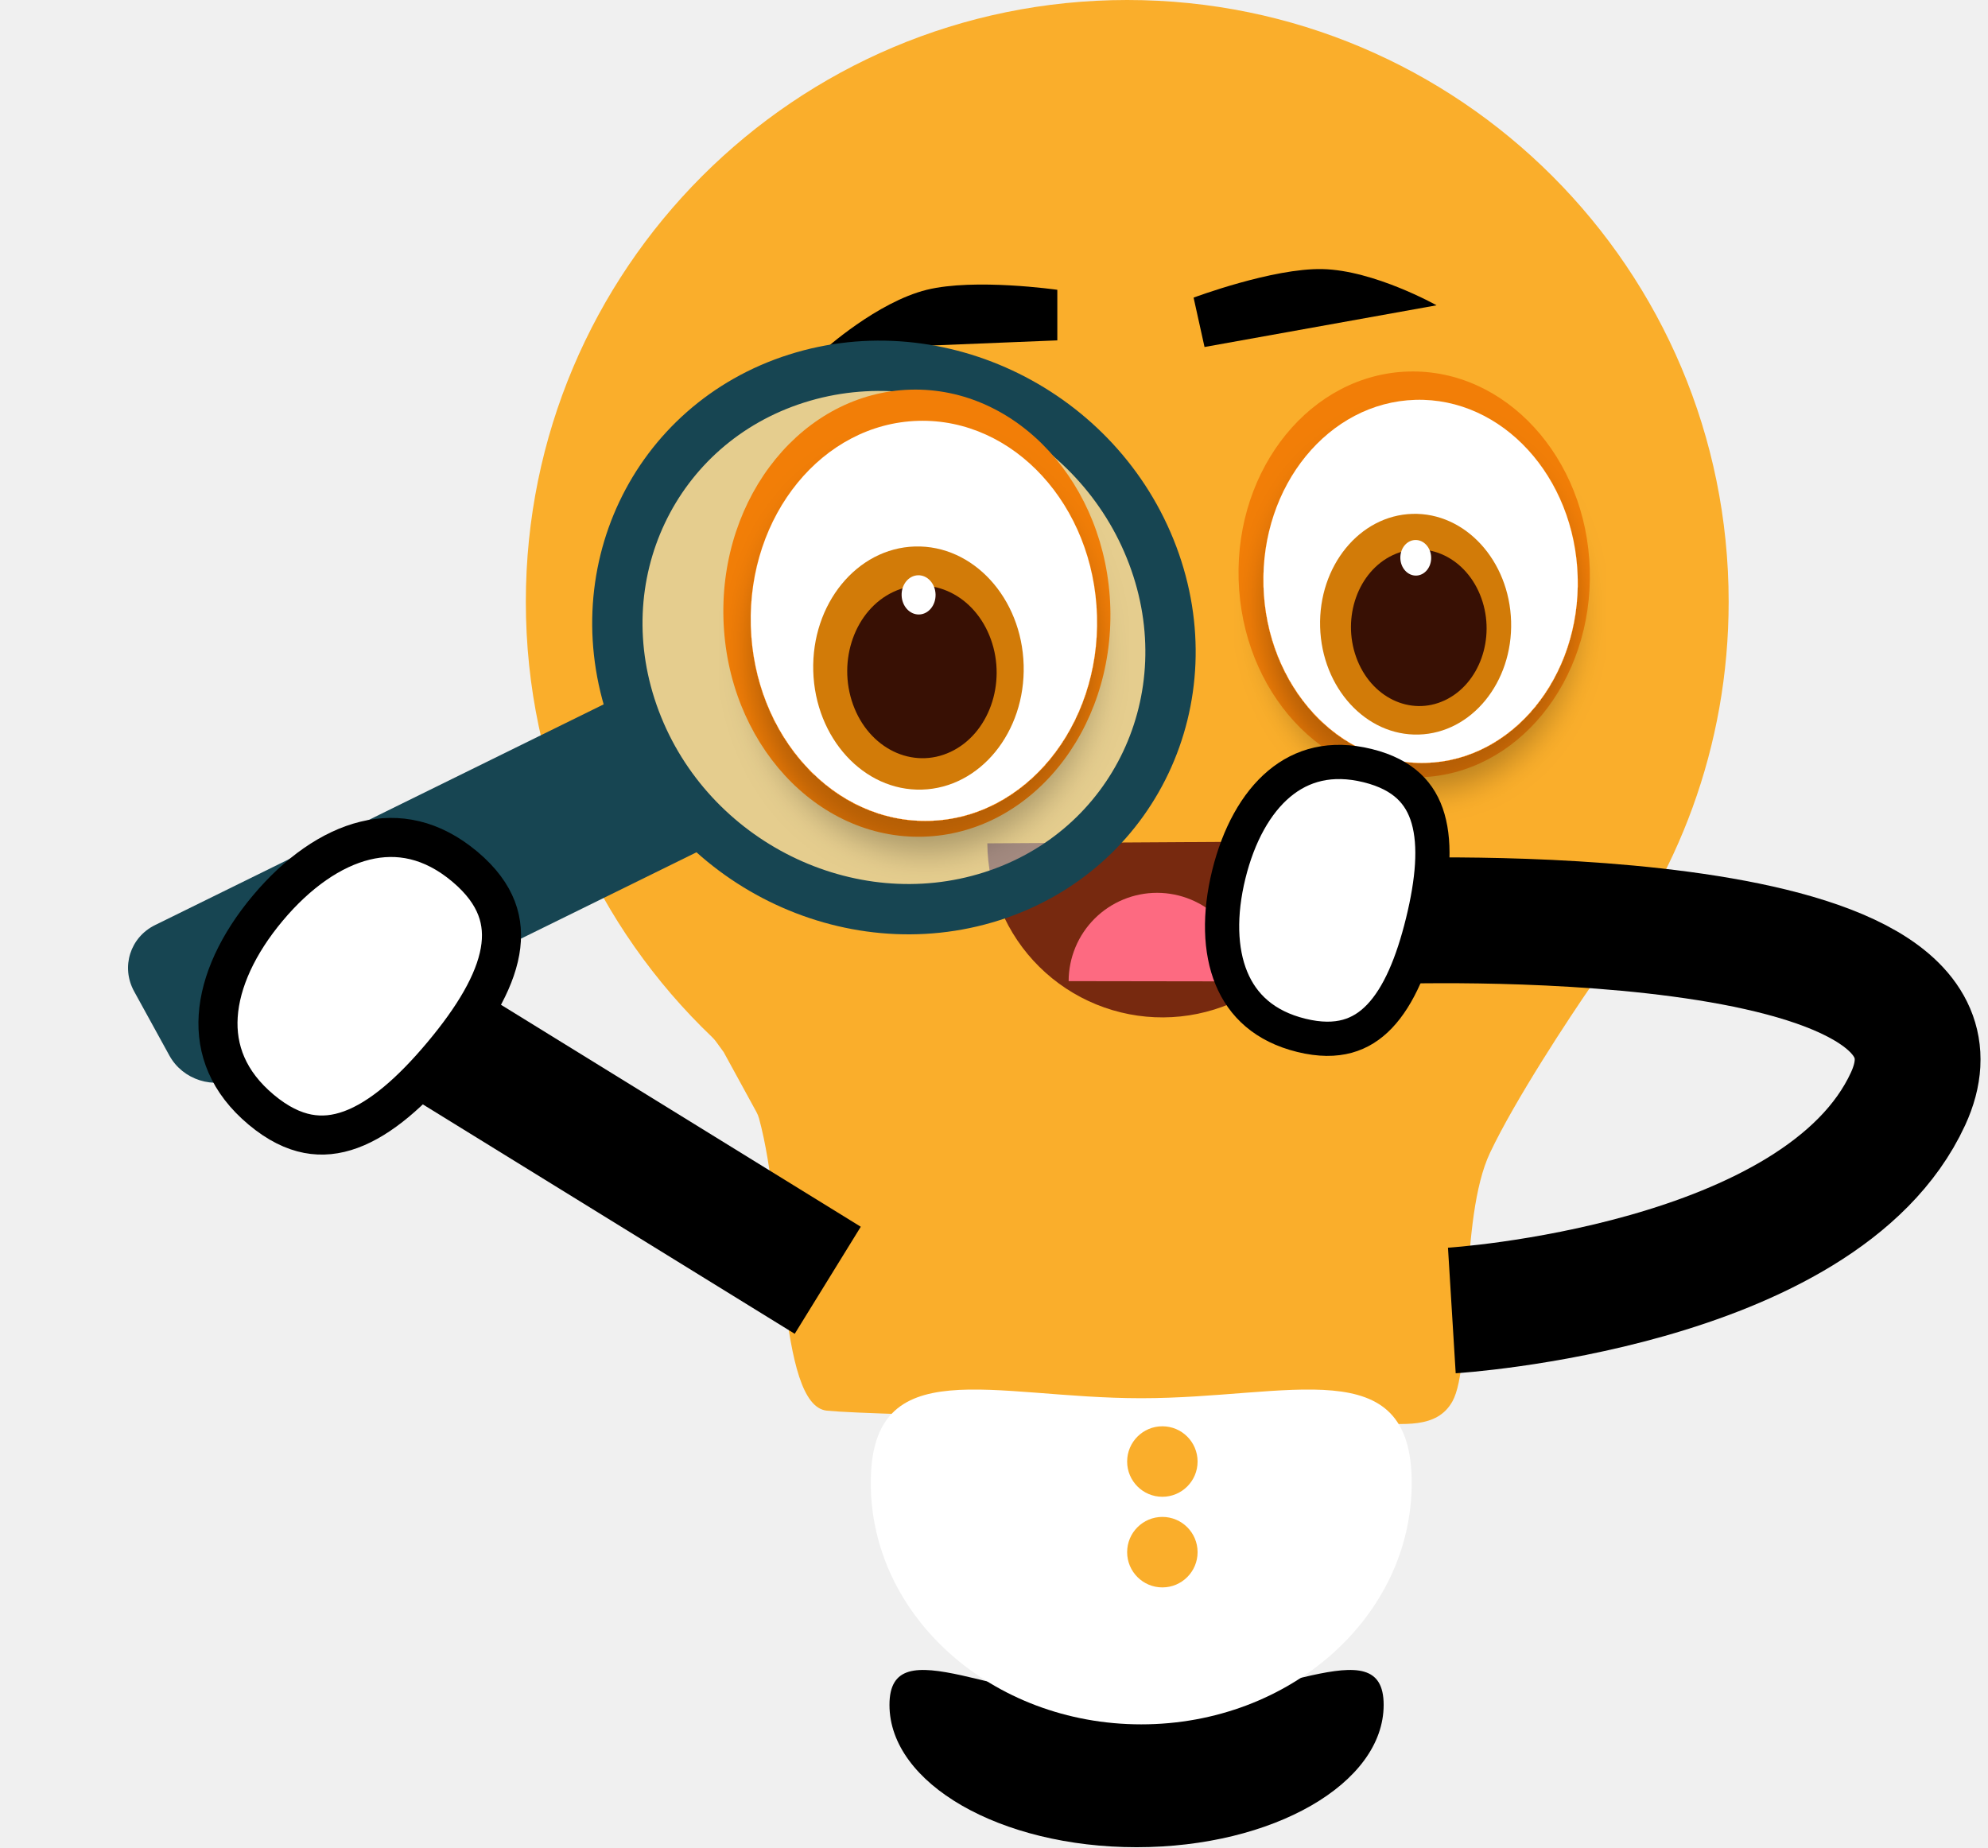
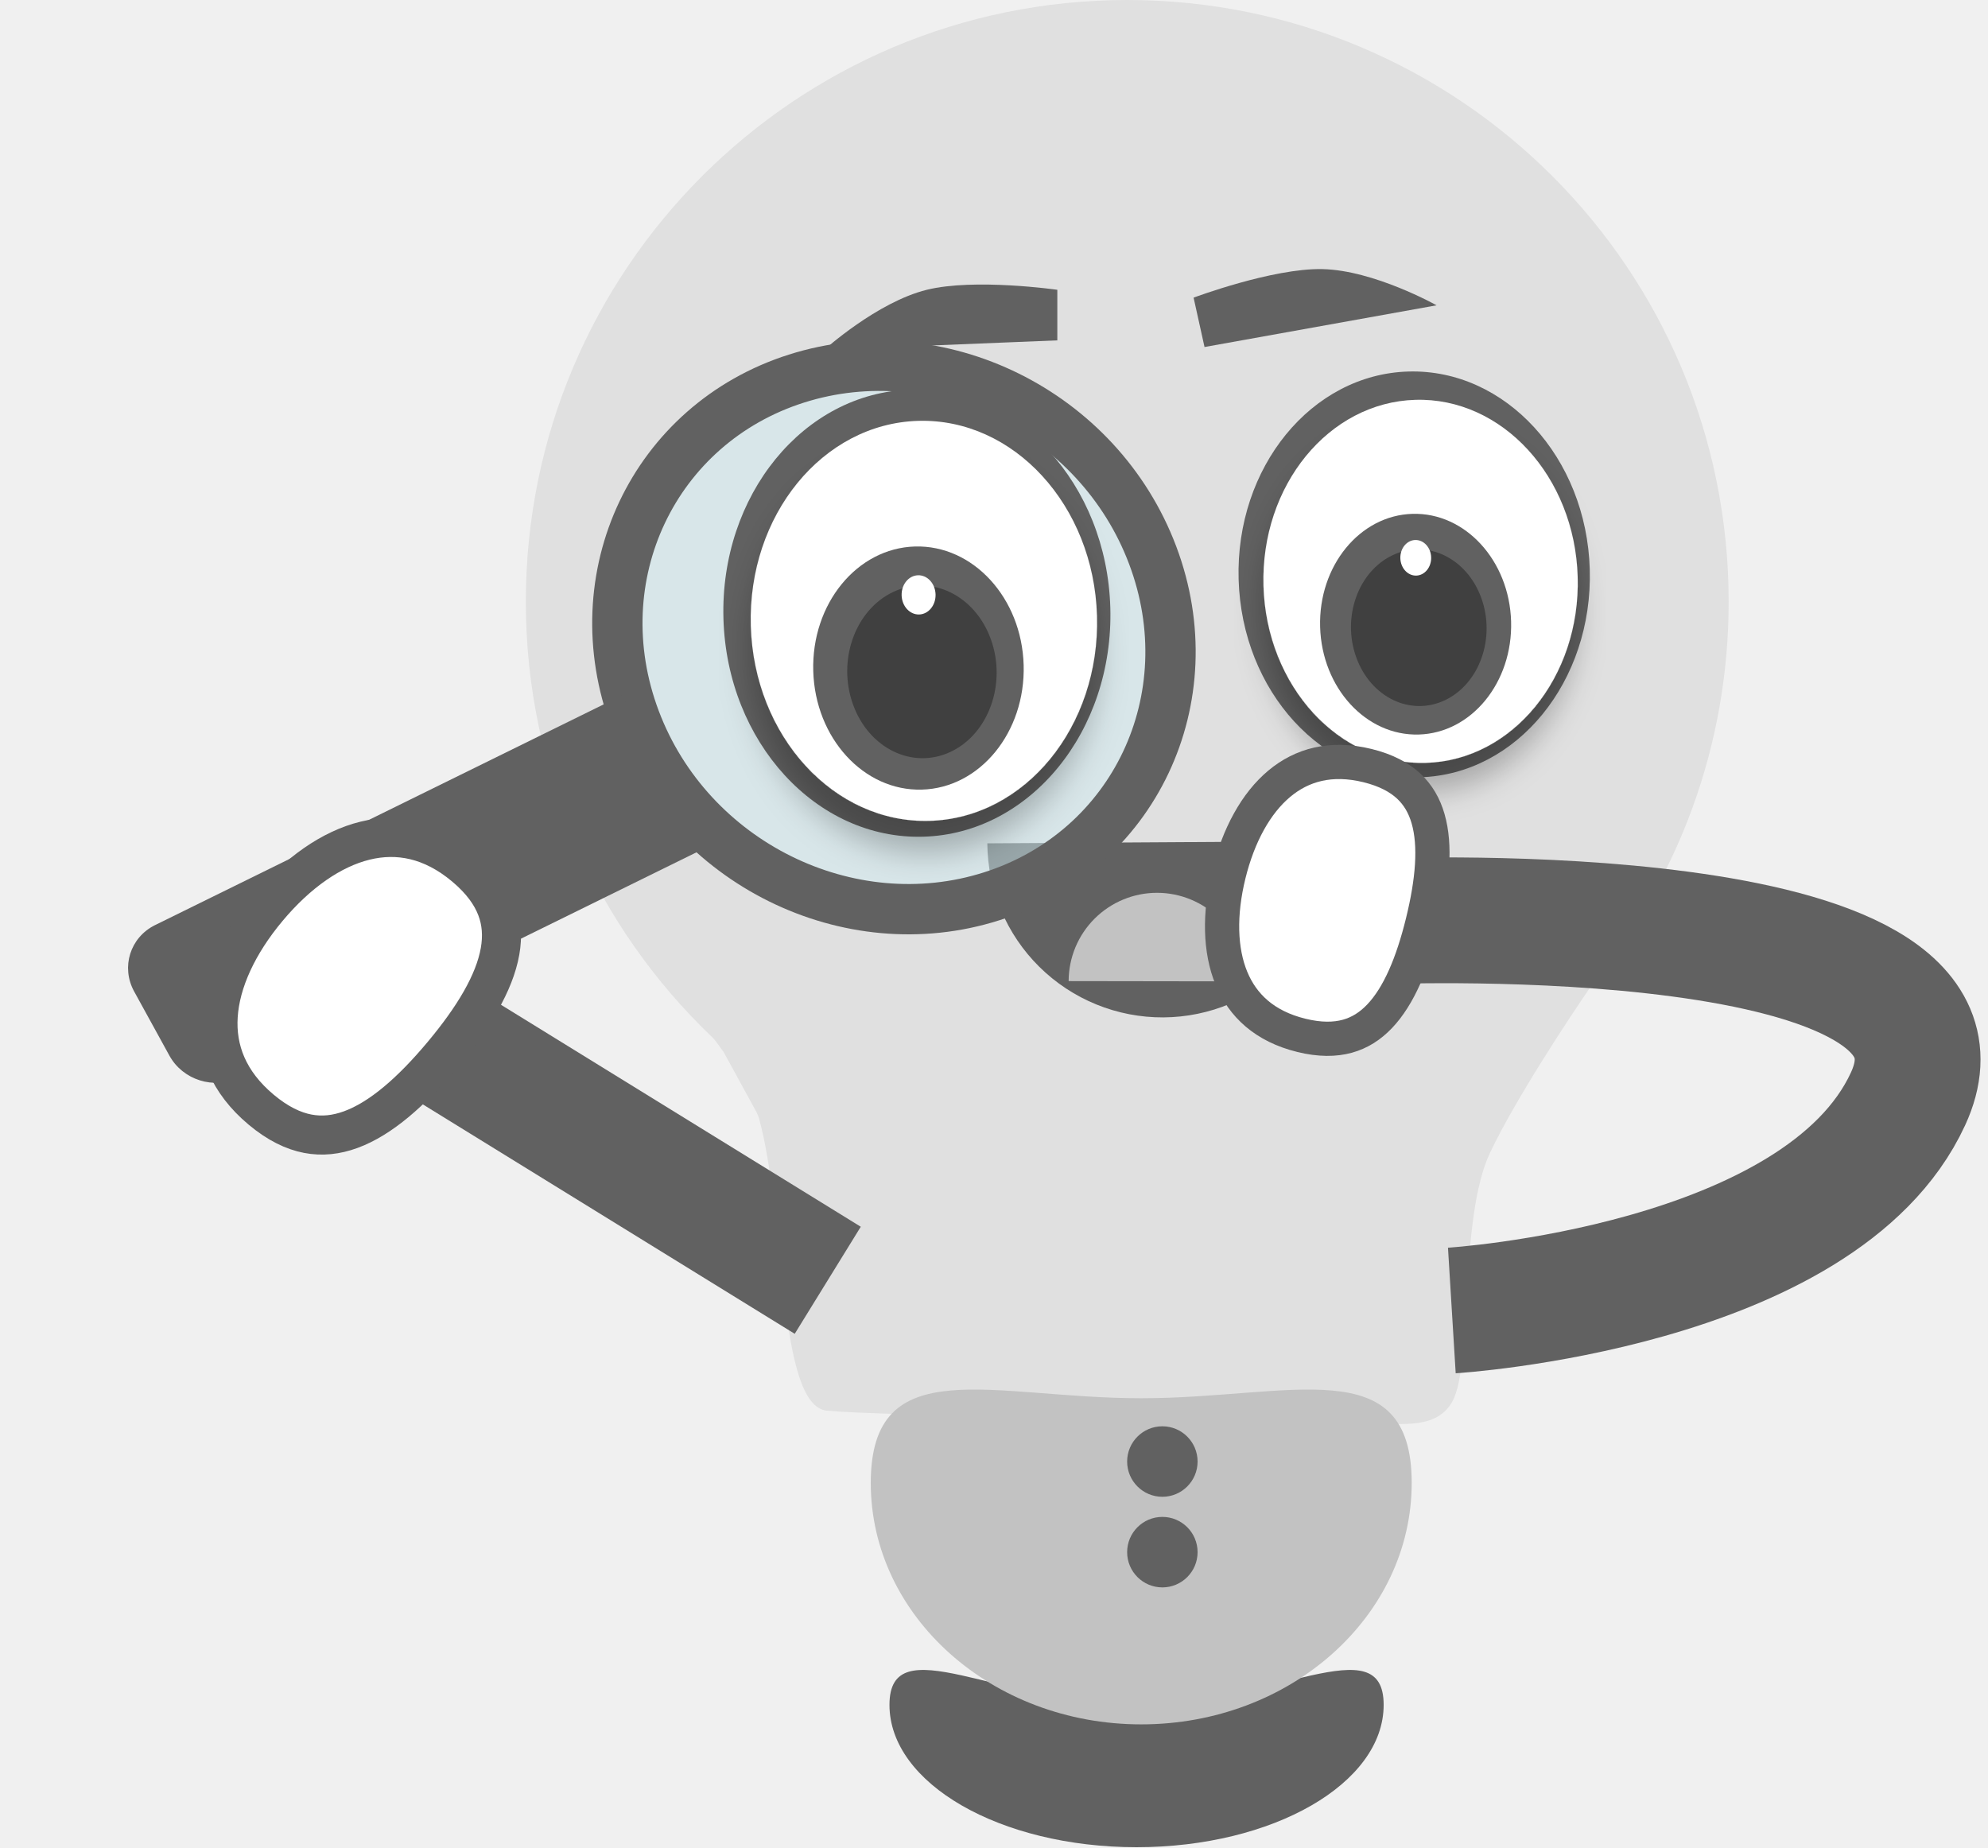
<svg xmlns="http://www.w3.org/2000/svg" width="226" height="210" viewBox="0 0 226 210" fill="none">
-   <path d="M128.147 0C165.907 0 196.517 30.628 196.517 68.409C196.517 84.84 190.727 99.917 181.078 111.711C181.068 111.723 181.076 111.741 181.092 111.741C181.106 111.742 181.115 111.757 181.107 111.769C178.371 115.718 172.229 125.057 169.391 131.051C165.835 138.56 167.427 155.127 165.124 159.298C163.346 162.516 159.433 161.847 155.877 161.801C137.623 161.562 99.694 160.943 94.003 160.371C88.377 159.805 89.358 138.33 86.285 127.134C86.216 126.881 86.117 126.644 85.991 126.414L82.268 119.608L81.383 118.394C81.254 118.218 81.109 118.054 80.951 117.903C67.906 105.445 59.778 87.877 59.778 68.409C59.778 30.628 90.388 0 128.147 0Z" fill="#FAAE2B" />
-   <ellipse cx="23.074" cy="19.968" rx="23.074" ry="19.968" transform="matrix(0.0286324 0.99959 -0.999589 0.0286651 180.068 41.665)" fill="#F27E07" />
-   <g filter="url(#filter0_d_2014_5460)">
-     <ellipse cx="20.645" cy="17.866" rx="20.645" ry="17.866" transform="matrix(0.0286324 0.99959 -0.999589 0.0286651 178.762 44.9434)" fill="white" />
+   <path d="M128.147 0C165.907 0 196.517 30.628 196.517 68.409C196.517 84.84 190.727 99.917 181.078 111.711C181.068 111.723 181.076 111.741 181.092 111.741C181.106 111.742 181.115 111.757 181.107 111.769C178.371 115.718 172.229 125.057 169.391 131.051C165.835 138.56 167.427 155.127 165.124 159.298C163.346 162.516 159.433 161.847 155.877 161.801C137.623 161.562 99.694 160.943 94.003 160.371C88.377 159.805 89.358 138.33 86.285 127.134C86.216 126.881 86.117 126.644 85.991 126.414L82.268 119.608L81.383 118.394C81.254 118.218 81.109 118.054 80.951 117.903C67.906 105.445 59.778 87.877 59.778 68.409C59.778 30.628 90.388 0 128.147 0Z" fill="#E0E0E0" />
+   <ellipse cx="23.074" cy="19.968" rx="23.074" ry="19.968" transform="matrix(0.0286324 0.99959 -0.999589 0.0286651 180.068 41.6641)" fill="#616161" />
+   <g filter="url(#filter0_d_2014_5494)">
+     <ellipse cx="20.645" cy="17.866" rx="20.645" ry="17.866" transform="matrix(0.0286324 0.99959 -0.999589 0.0286651 178.762 44.9414)" fill="white" />
  </g>
-   <ellipse cx="12.549" cy="10.86" rx="12.549" ry="10.86" transform="matrix(0.0286324 0.99959 -0.999589 0.0286651 171.426 58.1084)" fill="#D27B08" />
-   <ellipse cx="8.765" cy="7.867" rx="8.765" ry="7.867" transform="matrix(0.338251 0.941046 -0.90441 0.426694 165.441 59.7568)" fill="#381004" />
-   <ellipse cx="2.024" cy="1.752" rx="2.024" ry="1.752" transform="matrix(0.0286324 0.99959 -0.999589 0.0286651 162.639 61.3389)" fill="white" />
-   <path d="M157.297 193.82C157.297 202.756 144.721 210 129.207 210C113.693 210 101.117 202.756 101.117 193.82C101.117 184.884 113.693 193.82 129.207 193.82C144.721 193.82 157.297 184.884 157.297 193.82Z" fill="black" />
-   <path d="M160.485 168.583C160.485 183.743 146.719 196.033 129.738 196.033C112.757 196.033 98.991 183.743 98.991 168.583C98.991 153.423 112.757 158.956 129.738 158.956C146.719 158.956 160.485 153.423 160.485 168.583Z" fill="white" />
-   <path d="M120.198 32.946V38.695L93.698 39.773C93.698 39.773 99.705 34.342 105.358 32.946C110.804 31.602 120.198 32.946 120.198 32.946Z" fill="black" />
-   <path d="M135.69 33.836L136.933 39.449L163.312 34.708C163.312 34.708 156.212 30.718 150.332 30.591C144.669 30.47 135.69 33.836 135.69 33.836Z" fill="black" />
-   <path d="M112.242 95.874C112.258 98.489 112.788 101.075 113.803 103.484C114.818 105.894 116.297 108.08 118.157 109.917C120.016 111.754 122.218 113.207 124.639 114.193C127.059 115.179 129.65 115.678 132.263 115.662C134.876 115.646 137.46 115.115 139.869 114.099C142.277 113.084 144.461 111.604 146.298 109.743C148.134 107.883 149.586 105.679 150.571 103.258C151.556 100.836 152.055 98.244 152.039 95.629L132.14 95.752L112.242 95.874Z" fill="#77290F" />
-   <path d="M141.582 111.57C141.584 110.25 141.326 108.942 140.822 107.721C140.319 106.501 139.581 105.391 138.649 104.456C137.717 103.521 136.611 102.779 135.392 102.272C134.174 101.765 132.868 101.503 131.548 101.501C130.229 101.499 128.922 101.757 127.702 102.261C126.482 102.764 125.373 103.503 124.439 104.435C123.504 105.368 122.762 106.475 122.256 107.694C121.749 108.913 121.487 110.22 121.485 111.54L131.533 111.555L141.582 111.57Z" fill="#FD6A81" />
-   <path d="M131.038 63.119C137.177 79.416 128.913 96.752 112.712 101.904C96.511 107.055 78.352 98.122 72.212 81.825C66.073 65.528 74.338 48.193 90.538 43.041C106.739 37.889 124.899 46.822 131.038 63.119Z" fill="#D0EDF3" fill-opacity="0.5" stroke="#174552" stroke-width="5.72" />
-   <path d="M70.982 78.915L80.503 96.24L27.146 122.493C24.312 123.888 20.781 122.774 19.259 120.005L15.249 112.707C13.727 109.938 14.791 106.563 17.626 105.168L70.982 78.915Z" fill="#174552" />
-   <ellipse cx="25.421" cy="21.999" rx="25.421" ry="21.999" transform="matrix(0.0286324 0.99959 -0.999589 0.0286651 125.495 43.668)" fill="#F27E07" />
-   <g filter="url(#filter1_d_2014_5460)">
-     <ellipse cx="22.745" cy="19.683" rx="22.745" ry="19.683" transform="matrix(0.0286324 0.99959 -0.999589 0.0286651 124.055 47.2793)" fill="white" />
+   <ellipse cx="12.549" cy="10.86" rx="12.549" ry="10.86" transform="matrix(0.0286324 0.99959 -0.999589 0.0286651 171.426 58.1055)" fill="#616161" />
+   <ellipse cx="8.765" cy="7.867" rx="8.765" ry="7.867" transform="matrix(0.338251 0.941046 -0.90441 0.426694 165.441 59.7539)" fill="#404040" />
+   <ellipse cx="2.024" cy="1.752" rx="2.024" ry="1.752" transform="matrix(0.0286324 0.99959 -0.999589 0.0286651 162.639 61.3398)" fill="white" />
+   <path d="M157.297 193.819C157.297 202.755 144.721 209.999 129.207 209.999C113.693 209.999 101.117 202.755 101.117 193.819C101.117 184.883 113.693 193.819 129.207 193.819C144.721 193.819 157.297 184.883 157.297 193.819Z" fill="#616161" />
+   <path d="M160.485 168.585C160.485 183.745 146.719 196.035 129.738 196.035C112.757 196.035 98.991 183.745 98.991 168.585C98.991 153.425 112.757 158.958 129.738 158.958C146.719 158.958 160.485 153.425 160.485 168.585Z" fill="#C2C2C2" />
+   <path d="M120.198 32.945V38.694L93.698 39.772C93.698 39.772 99.705 34.341 105.358 32.945C110.804 31.601 120.198 32.945 120.198 32.945Z" fill="#616161" />
+   <path d="M135.69 33.838L136.933 39.451L163.312 34.709C163.312 34.709 156.212 30.72 150.332 30.593C144.669 30.472 135.69 33.838 135.69 33.838Z" fill="#616161" />
+   <path d="M112.242 95.874C112.258 98.489 112.788 101.075 113.803 103.484C114.818 105.894 116.297 108.08 118.157 109.917C120.016 111.754 122.218 113.207 124.639 114.193C127.059 115.179 129.65 115.678 132.263 115.662C134.876 115.646 137.46 115.115 139.869 114.099C142.277 113.084 144.461 111.604 146.298 109.743C148.134 107.883 149.586 105.679 150.571 103.258C151.556 100.836 152.055 98.244 152.039 95.629L132.14 95.752L112.242 95.874Z" fill="#616161" />
+   <path d="M141.582 111.568C141.584 110.248 141.326 108.94 140.822 107.719C140.319 106.499 139.581 105.389 138.649 104.454C137.717 103.519 136.611 102.777 135.392 102.27C134.174 101.763 132.868 101.501 131.548 101.499C130.229 101.497 128.922 101.755 127.702 102.259C126.482 102.762 125.373 103.501 124.439 104.433C123.504 105.366 122.762 106.473 122.256 107.692C121.749 108.911 121.487 110.218 121.485 111.538L131.533 111.553L141.582 111.568Z" fill="#C2C2C2" />
+   <path d="M131.038 63.119C137.177 79.416 128.913 96.752 112.712 101.904C96.511 107.055 78.352 98.122 72.212 81.825C66.073 65.528 74.338 48.193 90.538 43.041C106.739 37.889 124.899 46.822 131.038 63.119Z" fill="#D0EDF3" fill-opacity="0.5" stroke="#616161" stroke-width="5.72" />
+   <path d="M80.306 96.181L27.077 122.371C24.314 123.731 20.871 122.644 19.387 119.945L15.377 112.647C13.894 109.947 14.931 106.656 17.694 105.296L70.923 79.106L80.306 96.181Z" fill="#616161" stroke="#616161" stroke-width="0.286" />
+   <ellipse cx="25.421" cy="21.999" rx="25.421" ry="21.999" transform="matrix(0.0286324 0.99959 -0.999589 0.0286651 125.495 43.668)" fill="#616161" />
+   <g filter="url(#filter1_d_2014_5494)">
+     <ellipse cx="22.745" cy="19.683" rx="22.745" ry="19.683" transform="matrix(0.0286324 0.99959 -0.999589 0.0286651 124.055 47.2812)" fill="white" />
  </g>
-   <ellipse cx="13.825" cy="11.964" rx="13.825" ry="11.964" transform="matrix(0.0286324 0.99959 -0.999589 0.0286651 115.975 61.7842)" fill="#D27B08" />
-   <ellipse cx="9.656" cy="8.667" rx="9.656" ry="8.667" transform="matrix(0.338251 0.941046 -0.90441 0.426694 109.38 63.5996)" fill="#381004" />
+   <ellipse cx="13.825" cy="11.964" rx="13.825" ry="11.964" transform="matrix(0.0286324 0.99959 -0.999589 0.0286651 115.975 61.7852)" fill="#616161" />
+   <ellipse cx="9.656" cy="8.667" rx="9.656" ry="8.667" transform="matrix(0.338251 0.941046 -0.90441 0.426694 109.38 63.5977)" fill="#404040" />
  <ellipse cx="2.23" cy="1.93" rx="2.23" ry="1.93" transform="matrix(0.0286324 0.99959 -0.999589 0.0286651 106.293 65.3438)" fill="white" />
-   <ellipse cx="132.14" cy="166.154" rx="4.004" ry="4.007" fill="#FAAE2B" />
-   <ellipse cx="132.14" cy="176.457" rx="4.004" ry="4.007" fill="#FAAE2B" />
-   <path d="M94.1 145.548L38.898 111.492" stroke="black" stroke-width="14.301" />
-   <path d="M52.831 98.516C54.74 100.117 55.861 101.715 56.452 103.263C57.041 104.804 57.153 106.428 56.845 108.166C56.211 111.738 53.817 115.703 50.294 119.91C46.77 124.117 43.287 127.168 39.883 128.417C38.226 129.025 36.609 129.198 34.989 128.888C33.362 128.576 31.595 127.75 29.686 126.15C25.927 122.998 24.561 119.312 24.806 115.503C25.057 111.584 27.036 107.309 30.432 103.255C33.827 99.201 37.688 96.504 41.501 95.571C45.206 94.664 49.073 95.365 52.831 98.516Z" fill="white" stroke="black" stroke-width="4.442" />
-   <path d="M157.364 104.732C157.364 104.732 227.507 101.928 216.91 124.924C207.01 146.404 165.048 148.982 165.048 148.982" stroke="black" stroke-width="14.301" />
-   <path d="M155.47 87.039C157.588 87.56 159.087 88.383 160.149 89.372C161.205 90.356 161.92 91.589 162.348 93.075C163.228 96.128 162.877 100.169 161.73 104.837C160.583 109.505 159.021 113.249 156.826 115.546C155.758 116.664 154.554 117.424 153.162 117.806C151.763 118.19 150.054 118.223 147.936 117.702C143.766 116.677 141.27 114.307 139.993 111.218C138.679 108.04 138.586 103.914 139.691 99.415C140.797 94.917 142.791 91.305 145.428 89.099C147.991 86.955 151.301 86.013 155.47 87.039Z" fill="white" stroke="black" stroke-width="3.89" />
+   <ellipse cx="132.14" cy="166.155" rx="4.004" ry="4.007" fill="#616161" />
+   <ellipse cx="132.14" cy="176.456" rx="4.004" ry="4.007" fill="#616161" />
+   <path d="M94.1 145.548L38.898 111.492" stroke="#616161" stroke-width="14.301" />
+   <path d="M52.831 98.516C54.74 100.117 55.861 101.715 56.452 103.263C57.041 104.804 57.153 106.428 56.845 108.166C56.211 111.738 53.817 115.703 50.294 119.91C46.77 124.117 43.287 127.168 39.883 128.417C38.226 129.025 36.609 129.198 34.989 128.888C33.362 128.576 31.595 127.75 29.686 126.15C25.927 122.998 24.561 119.312 24.806 115.503C25.057 111.584 27.036 107.309 30.432 103.255C33.827 99.201 37.688 96.504 41.501 95.571C45.206 94.664 49.073 95.365 52.831 98.516Z" fill="white" stroke="#616161" stroke-width="4.442" />
+   <path d="M157.364 104.733C157.364 104.733 227.507 101.929 216.91 124.925C207.01 146.405 165.048 148.983 165.048 148.983" stroke="#616161" stroke-width="14.301" />
+   <path d="M155.47 87.039C157.588 87.56 159.087 88.383 160.149 89.372C161.205 90.356 161.92 91.589 162.348 93.075C163.228 96.128 162.877 100.169 161.73 104.837C160.583 109.505 159.021 113.249 156.826 115.546C155.758 116.664 154.554 117.424 153.162 117.806C151.763 118.19 150.054 118.223 147.936 117.702C143.766 116.677 141.27 114.307 139.993 111.218C138.679 108.04 138.586 103.914 139.691 99.415C140.797 94.917 142.791 91.305 145.428 89.099C147.991 86.955 151.301 86.013 155.47 87.039Z" fill="white" stroke="#616161" stroke-width="3.89" />
  <defs>
-     <filter id="filter0_d_2014_5460" x="140.389" y="45.449" width="42.21" height="47.758" filterUnits="userSpaceOnUse" color-interpolation-filters="sRGB">
+     <filter id="filter0_d_2014_5494" x="140.389" y="45.445" width="42.21" height="47.762" filterUnits="userSpaceOnUse" color-interpolation-filters="sRGB">
      <feFlood flood-opacity="0" result="BackgroundImageFix" />
      <feColorMatrix in="SourceAlpha" type="matrix" values="0 0 0 0 0 0 0 0 0 0 0 0 0 0 0 0 0 0 127 0" result="hardAlpha" />
      <feOffset dy="3.237" />
      <feGaussianBlur stdDeviation="1.618" />
      <feComposite in2="hardAlpha" operator="out" />
      <feColorMatrix type="matrix" values="0 0 0 0 0 0 0 0 0 0 0 0 0 0 0 0 0 0 0.25 0" />
-       <feBlend mode="normal" in2="BackgroundImageFix" result="effect1_dropShadow_2014_5460" />
-       <feBlend mode="normal" in="SourceGraphic" in2="effect1_dropShadow_2014_5460" result="shape" />
+       <feBlend mode="normal" in2="BackgroundImageFix" result="effect1_dropShadow_2014_5494" />
+       <feBlend mode="normal" in="SourceGraphic" in2="effect1_dropShadow_2014_5494" result="shape" />
    </filter>
-     <filter id="filter1_d_2014_5460" x="81.779" y="47.836" width="46.504" height="52.618" filterUnits="userSpaceOnUse" color-interpolation-filters="sRGB">
+     <filter id="filter1_d_2014_5494" x="81.779" y="47.84" width="46.504" height="52.616" filterUnits="userSpaceOnUse" color-interpolation-filters="sRGB">
      <feFlood flood-opacity="0" result="BackgroundImageFix" />
      <feColorMatrix in="SourceAlpha" type="matrix" values="0 0 0 0 0 0 0 0 0 0 0 0 0 0 0 0 0 0 127 0" result="hardAlpha" />
      <feOffset dy="3.566" />
      <feGaussianBlur stdDeviation="1.783" />
      <feComposite in2="hardAlpha" operator="out" />
      <feColorMatrix type="matrix" values="0 0 0 0 0 0 0 0 0 0 0 0 0 0 0 0 0 0 0.25 0" />
-       <feBlend mode="normal" in2="BackgroundImageFix" result="effect1_dropShadow_2014_5460" />
-       <feBlend mode="normal" in="SourceGraphic" in2="effect1_dropShadow_2014_5460" result="shape" />
+       <feBlend mode="normal" in2="BackgroundImageFix" result="effect1_dropShadow_2014_5494" />
+       <feBlend mode="normal" in="SourceGraphic" in2="effect1_dropShadow_2014_5494" result="shape" />
    </filter>
  </defs>
</svg>
